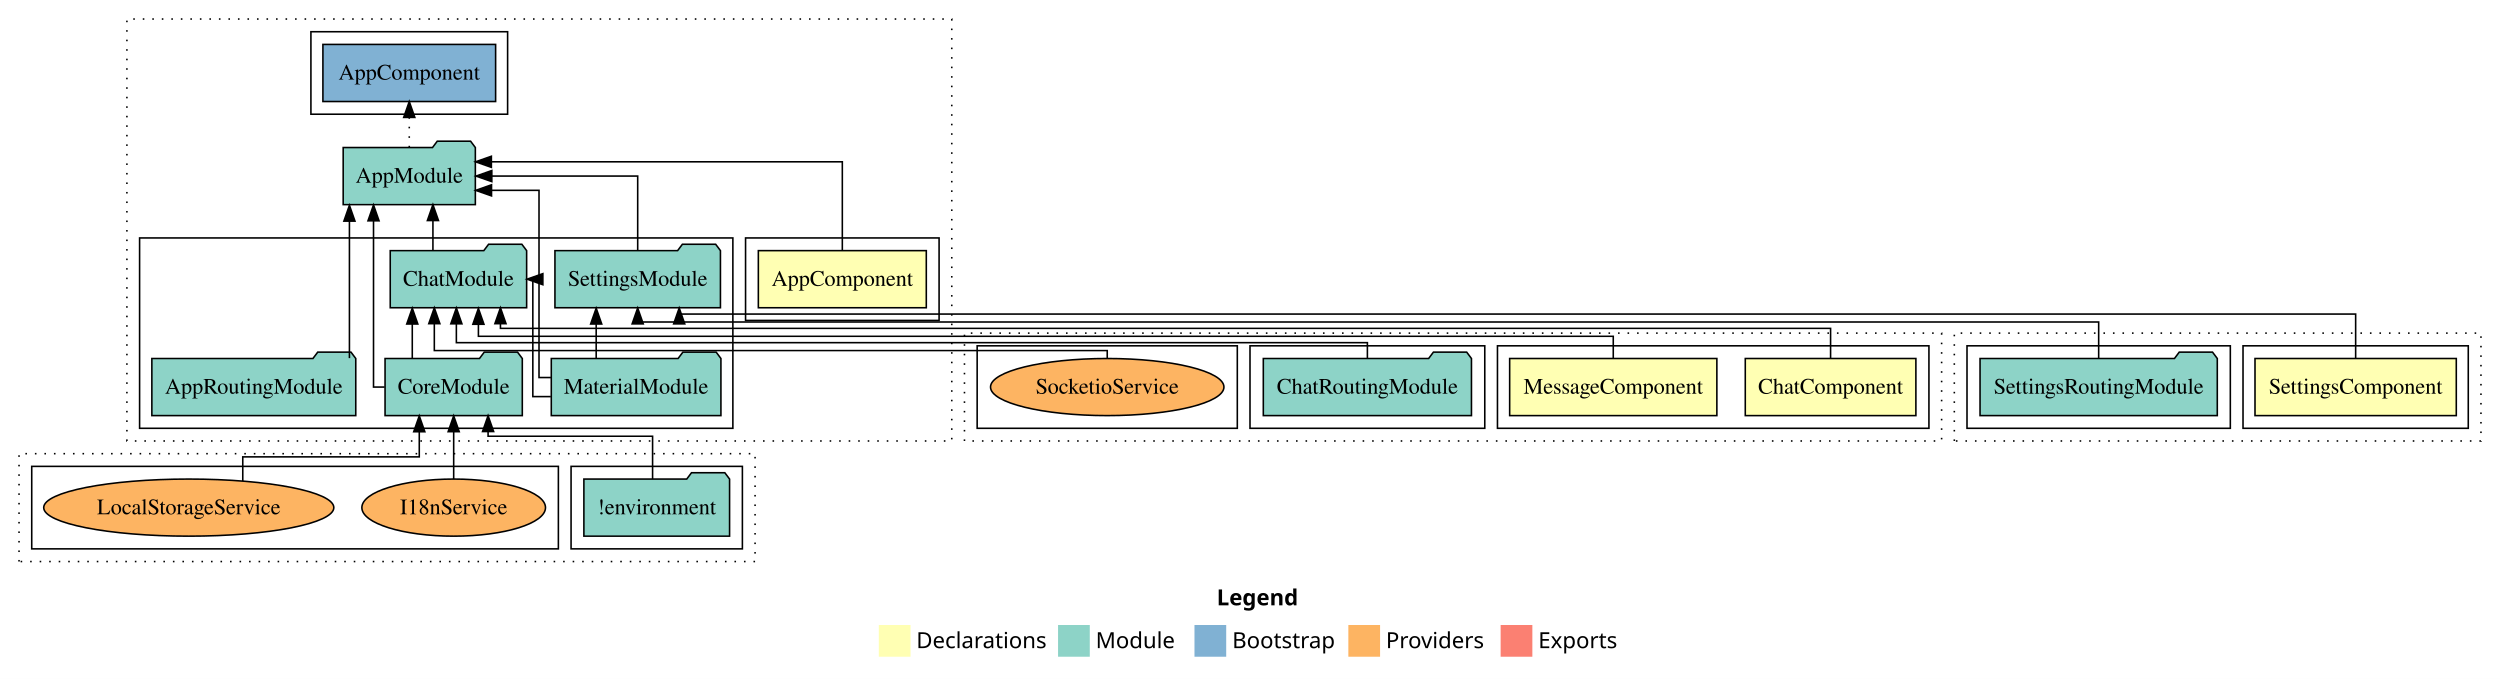
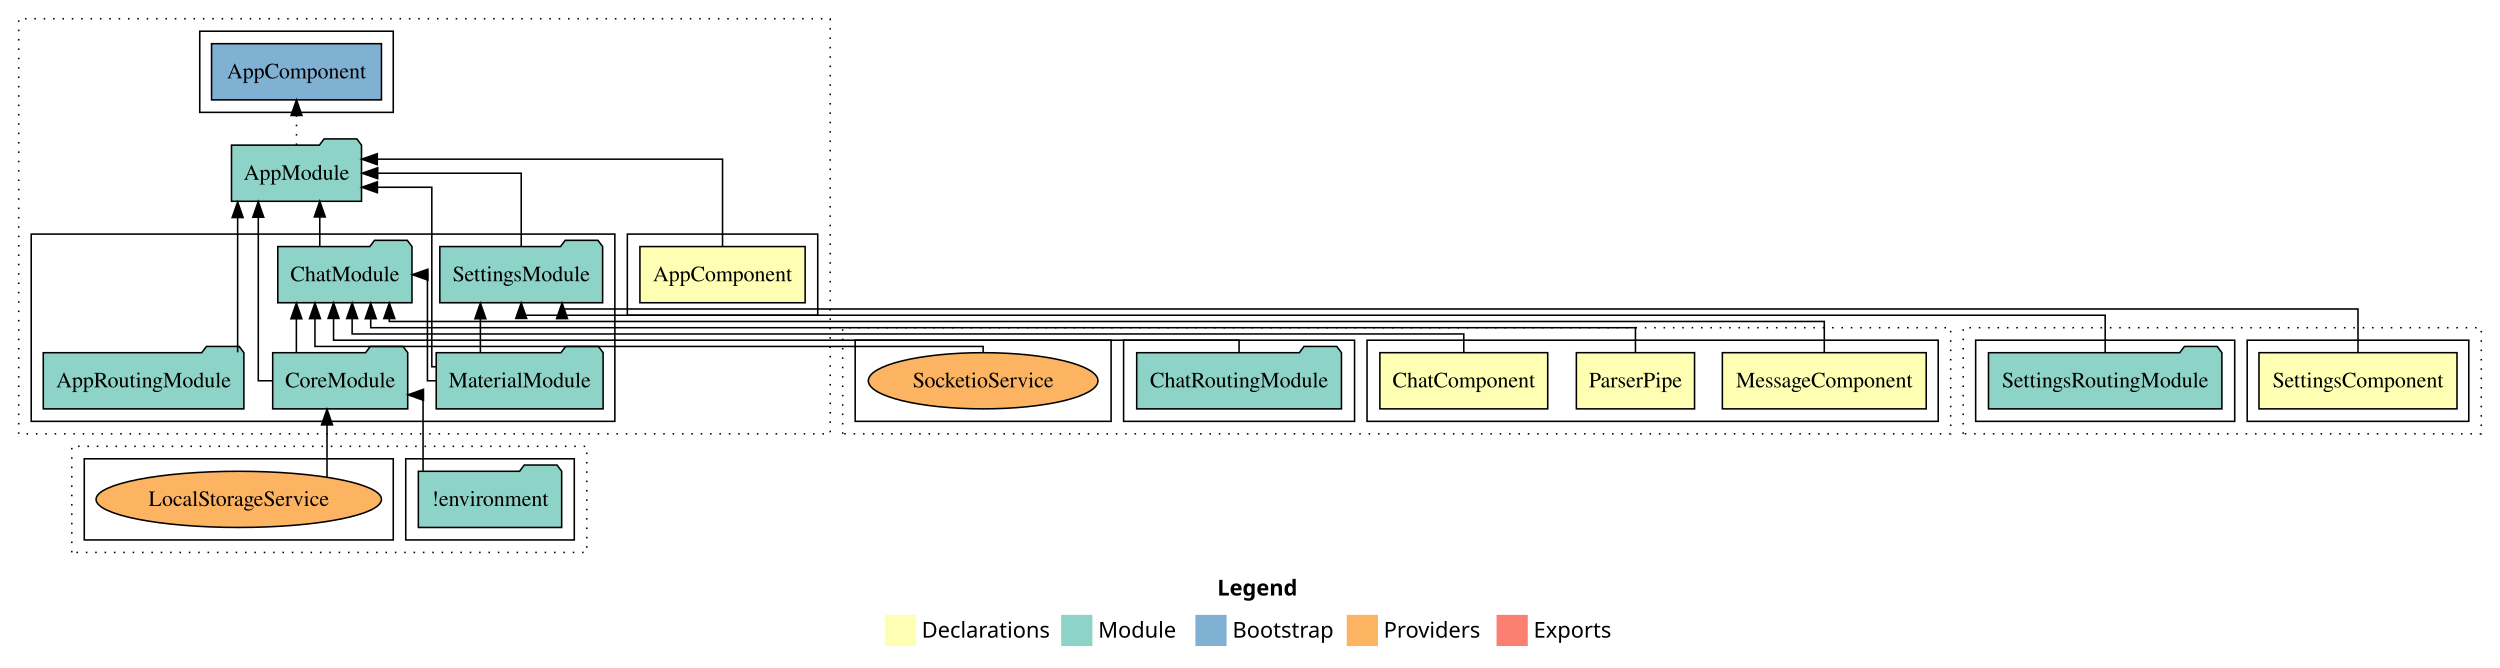
- <svg xmlns="http://www.w3.org/2000/svg" width="1576pt" height="428pt" viewBox="0.00 0.00 1576.00 428.00">
+ <svg xmlns="http://www.w3.org/2000/svg" width="1602pt" height="428pt" viewBox="0.00 0.00 1602.00 428.00">
  <g id="graph0" class="graph" transform="scale(1 1) rotate(0) translate(4 424)">
-     <polygon fill="#ffffff" stroke="transparent" points="-4,4 -4,-424 1572,-424 1572,4 -4,4" />
-     <text text-anchor="start" x="763.009" y="-42.4" font-family="sans-serif" font-weight="bold" font-size="14.00" fill="#000000">Legend</text>
-     <polygon fill="#ffffb3" stroke="transparent" points="550,-10 550,-30 570,-30 570,-10 550,-10" />
-     <text text-anchor="start" x="573.629" y="-15.4" font-family="sans-serif" font-size="14.00" fill="#000000">  Declarations</text>
-     <polygon fill="#8dd3c7" stroke="transparent" points="663,-10 663,-30 683,-30 683,-10 663,-10" />
-     <text text-anchor="start" x="686.725" y="-15.4" font-family="sans-serif" font-size="14.00" fill="#000000">  Module</text>
-     <polygon fill="#80b1d3" stroke="transparent" points="749,-10 749,-30 769,-30 769,-10 749,-10" />
-     <text text-anchor="start" x="772.781" y="-15.4" font-family="sans-serif" font-size="14.00" fill="#000000">  Bootstrap</text>
-     <polygon fill="#fdb462" stroke="transparent" points="846,-10 846,-30 866,-30 866,-10 846,-10" />
-     <text text-anchor="start" x="869.673" y="-15.4" font-family="sans-serif" font-size="14.00" fill="#000000">  Providers</text>
-     <polygon fill="#fb8072" stroke="transparent" points="942,-10 942,-30 962,-30 962,-10 942,-10" />
-     <text text-anchor="start" x="965.726" y="-15.4" font-family="sans-serif" font-size="14.00" fill="#000000">  Exports</text>
+     <polygon fill="#ffffff" stroke="transparent" points="-4,4 -4,-424 1598,-424 1598,4 -4,4" />
+     <text text-anchor="start" x="776.009" y="-42.4" font-family="sans-serif" font-weight="bold" font-size="14.00" fill="#000000">Legend</text>
+     <polygon fill="#ffffb3" stroke="transparent" points="563,-10 563,-30 583,-30 583,-10 563,-10" />
+     <text text-anchor="start" x="586.629" y="-15.4" font-family="sans-serif" font-size="14.00" fill="#000000">  Declarations</text>
+     <polygon fill="#8dd3c7" stroke="transparent" points="676,-10 676,-30 696,-30 696,-10 676,-10" />
+     <text text-anchor="start" x="699.725" y="-15.4" font-family="sans-serif" font-size="14.00" fill="#000000">  Module</text>
+     <polygon fill="#80b1d3" stroke="transparent" points="762,-10 762,-30 782,-30 782,-10 762,-10" />
+     <text text-anchor="start" x="785.781" y="-15.4" font-family="sans-serif" font-size="14.00" fill="#000000">  Bootstrap</text>
+     <polygon fill="#fdb462" stroke="transparent" points="859,-10 859,-30 879,-30 879,-10 859,-10" />
+     <text text-anchor="start" x="882.673" y="-15.4" font-family="sans-serif" font-size="14.00" fill="#000000">  Providers</text>
+     <polygon fill="#fb8072" stroke="transparent" points="955,-10 955,-30 975,-30 975,-10 955,-10" />
+     <text text-anchor="start" x="978.726" y="-15.4" font-family="sans-serif" font-size="14.00" fill="#000000">  Exports</text>
    <g id="clust1" class="cluster">
-       <polygon fill="none" stroke="#000000" stroke-dasharray="1,5" points="76,-146 76,-412 596,-412 596,-146 76,-146" />
+       <polygon fill="none" stroke="#000000" stroke-dasharray="1,5" points="8,-146 8,-412 528,-412 528,-146 8,-146" />
    </g>
    <g id="clust2" class="cluster">
-       <polygon fill="none" stroke="#000000" points="466,-222 466,-274 588,-274 588,-222 466,-222" />
+       <polygon fill="none" stroke="#000000" points="398,-222 398,-274 520,-274 520,-222 398,-222" />
    </g>
    <g id="clust4" class="cluster">
-       <polygon fill="none" stroke="#000000" points="84,-154 84,-274 458,-274 458,-154 84,-154" />
+       <polygon fill="none" stroke="#000000" points="16,-154 16,-274 390,-274 390,-154 16,-154" />
    </g>
    <g id="clust6" class="cluster">
-       <polygon fill="none" stroke="#000000" points="192,-352 192,-404 316,-404 316,-352 192,-352" />
+       <polygon fill="none" stroke="#000000" points="124,-352 124,-404 248,-404 248,-352 124,-352" />
    </g>
    <g id="clust14" class="cluster">
-       <polygon fill="none" stroke="#000000" stroke-dasharray="1,5" points="604,-146 604,-214 1220,-214 1220,-146 604,-146" />
+       <polygon fill="none" stroke="#000000" stroke-dasharray="1,5" points="536,-146 536,-214 1246,-214 1246,-146 536,-146" />
    </g>
    <g id="clust15" class="cluster">
-       <polygon fill="none" stroke="#000000" points="940,-154 940,-206 1212,-206 1212,-154 940,-154" />
-     </g>
-     <g id="clust18" class="cluster">
-       <polygon fill="none" stroke="#000000" points="784,-154 784,-206 932,-206 932,-154 784,-154" />
-     </g>
-     <g id="clust21" class="cluster">
-       <polygon fill="none" stroke="#000000" points="612,-154 612,-206 776,-206 776,-154 612,-154" />
-     </g>
-     <g id="clust28" class="cluster">
-       <polygon fill="none" stroke="#000000" stroke-dasharray="1,5" points="8,-70 8,-138 472,-138 472,-70 8,-70" />
-     </g>
-     <g id="clust30" class="cluster">
-       <polygon fill="none" stroke="#000000" points="356,-78 356,-130 464,-130 464,-78 356,-78" />
-     </g>
-     <g id="clust33" class="cluster">
-       <polygon fill="none" stroke="#000000" points="16,-78 16,-130 348,-130 348,-78 16,-78" />
-     </g>
-     <g id="clust40" class="cluster">
-       <polygon fill="none" stroke="#000000" stroke-dasharray="1,5" points="1228,-146 1228,-214 1560,-214 1560,-146 1228,-146" />
+       <polygon fill="none" stroke="#000000" points="872,-154 872,-206 1238,-206 1238,-154 872,-154" />
+     </g>
+     <g id="clust19" class="cluster">
+       <polygon fill="none" stroke="#000000" points="716,-154 716,-206 864,-206 864,-154 716,-154" />
+     </g>
+     <g id="clust22" class="cluster">
+       <polygon fill="none" stroke="#000000" points="544,-154 544,-206 708,-206 708,-154 544,-154" />
+     </g>
+     <g id="clust29" class="cluster">
+       <polygon fill="none" stroke="#000000" stroke-dasharray="1,5" points="42,-70 42,-138 372,-138 372,-70 42,-70" />
+     </g>
+     <g id="clust31" class="cluster">
+       <polygon fill="none" stroke="#000000" points="256,-78 256,-130 364,-130 364,-78 256,-78" />
+     </g>
+     <g id="clust34" class="cluster">
+       <polygon fill="none" stroke="#000000" points="50,-78 50,-130 248,-130 248,-78 50,-78" />
    </g>
    <g id="clust41" class="cluster">
-       <polygon fill="none" stroke="#000000" points="1410,-154 1410,-206 1552,-206 1552,-154 1410,-154" />
-     </g>
-     <g id="clust43" class="cluster">
-       <polygon fill="none" stroke="#000000" points="1236,-154 1236,-206 1402,-206 1402,-154 1236,-154" />
+       <polygon fill="none" stroke="#000000" stroke-dasharray="1,5" points="1254,-146 1254,-214 1586,-214 1586,-146 1254,-146" />
+     </g>
+     <g id="clust42" class="cluster">
+       <polygon fill="none" stroke="#000000" points="1436,-154 1436,-206 1578,-206 1578,-154 1436,-154" />
+     </g>
+     <g id="clust44" class="cluster">
+       <polygon fill="none" stroke="#000000" points="1262,-154 1262,-206 1428,-206 1428,-154 1262,-154" />
    </g>
    <g id="node1" class="node">
-       <polygon fill="#ffffb3" stroke="#000000" points="579.94,-266 474.06,-266 474.06,-230 579.94,-230 579.94,-266" />
-       <text text-anchor="middle" x="527" y="-243.8" font-family="Times,serif" font-size="14.00" fill="#000000">AppComponent</text>
+       <polygon fill="#ffffb3" stroke="#000000" points="511.94,-266 406.06,-266 406.06,-230 511.94,-230 511.94,-266" />
+       <text text-anchor="middle" x="459" y="-243.8" font-family="Times,serif" font-size="14.00" fill="#000000">AppComponent</text>
    </g>
    <g id="node2" class="node">
-       <polygon fill="#8dd3c7" stroke="#000000" points="295.657,-331 292.657,-335 271.657,-335 268.657,-331 212.343,-331 212.343,-295 295.657,-295 295.657,-331" />
-       <text text-anchor="middle" x="254" y="-308.8" font-family="Times,serif" font-size="14.00" fill="#000000">AppModule</text>
+       <polygon fill="#8dd3c7" stroke="#000000" points="227.657,-331 224.657,-335 203.657,-335 200.657,-331 144.343,-331 144.343,-295 227.657,-295 227.657,-331" />
+       <text text-anchor="middle" x="186" y="-308.8" font-family="Times,serif" font-size="14.00" fill="#000000">AppModule</text>
    </g>
    <g id="edge1" class="edge">
-       <path fill="none" stroke="#000000" d="M527,-266.292C527,-288.206 527,-322 527,-322 527,-322 305.76,-322 305.76,-322" />
-       <polygon fill="#000000" stroke="#000000" points="305.76,-318.5 295.76,-322 305.76,-325.5 305.76,-318.5" />
+       <path fill="none" stroke="#000000" d="M459,-266.292C459,-288.206 459,-322 459,-322 459,-322 237.76,-322 237.76,-322" />
+       <polygon fill="#000000" stroke="#000000" points="237.76,-318.5 227.76,-322 237.76,-325.5 237.76,-318.5" />
    </g>
    <g id="node8" class="node">
-       <polygon fill="#80b1d3" stroke="#000000" points="308.439,-396 199.561,-396 199.561,-360 308.439,-360 308.439,-396" />
-       <text text-anchor="middle" x="254" y="-373.8" font-family="Times,serif" font-size="14.00" fill="#000000">AppComponent </text>
+       <polygon fill="#80b1d3" stroke="#000000" points="240.439,-396 131.561,-396 131.561,-360 240.439,-360 240.439,-396" />
+       <text text-anchor="middle" x="186" y="-373.8" font-family="Times,serif" font-size="14.00" fill="#000000">AppComponent </text>
    </g>
    <g id="edge7" class="edge">
-       <path fill="none" stroke="#000000" stroke-dasharray="1,5" d="M254,-331.106C254,-331.106 254,-349.991 254,-349.991" />
-       <polygon fill="#000000" stroke="#000000" points="250.5,-349.991 254,-359.991 257.5,-349.991 250.5,-349.991" />
+       <path fill="none" stroke="#000000" stroke-dasharray="1,5" d="M186,-331.106C186,-331.106 186,-349.991 186,-349.991" />
+       <polygon fill="#000000" stroke="#000000" points="182.5,-349.991 186,-359.991 189.5,-349.991 182.5,-349.991" />
    </g>
    <g id="node3" class="node">
-       <polygon fill="#8dd3c7" stroke="#000000" points="220.274,-198 217.274,-202 196.274,-202 193.274,-198 91.726,-198 91.726,-162 220.274,-162 220.274,-198" />
-       <text text-anchor="middle" x="156" y="-175.8" font-family="Times,serif" font-size="14.00" fill="#000000">AppRoutingModule</text>
+       <polygon fill="#8dd3c7" stroke="#000000" points="152.274,-198 149.274,-202 128.274,-202 125.274,-198 23.726,-198 23.726,-162 152.274,-162 152.274,-198" />
+       <text text-anchor="middle" x="88" y="-175.8" font-family="Times,serif" font-size="14.00" fill="#000000">AppRoutingModule</text>
    </g>
    <g id="edge2" class="edge">
-       <path fill="none" stroke="#000000" d="M216.28,-198.214C216.28,-198.214 216.28,-284.579 216.28,-284.579" />
-       <polygon fill="#000000" stroke="#000000" points="212.78,-284.579 216.28,-294.579 219.78,-284.579 212.78,-284.579" />
+       <path fill="none" stroke="#000000" d="M148.28,-198.214C148.28,-198.214 148.28,-284.579 148.28,-284.579" />
+       <polygon fill="#000000" stroke="#000000" points="144.78,-284.579 148.28,-294.579 151.78,-284.579 144.78,-284.579" />
    </g>
    <g id="node4" class="node">
-       <polygon fill="#8dd3c7" stroke="#000000" points="327.992,-266 324.992,-270 303.992,-270 300.992,-266 242.008,-266 242.008,-230 327.992,-230 327.992,-266" />
-       <text text-anchor="middle" x="285" y="-243.8" font-family="Times,serif" font-size="14.00" fill="#000000">ChatModule</text>
+       <polygon fill="#8dd3c7" stroke="#000000" points="259.992,-266 256.992,-270 235.992,-270 232.992,-266 174.008,-266 174.008,-230 259.992,-230 259.992,-266" />
+       <text text-anchor="middle" x="217" y="-243.8" font-family="Times,serif" font-size="14.00" fill="#000000">ChatModule</text>
    </g>
    <g id="edge3" class="edge">
-       <path fill="none" stroke="#000000" d="M268.916,-266.106C268.916,-266.106 268.916,-284.991 268.916,-284.991" />
-       <polygon fill="#000000" stroke="#000000" points="265.416,-284.991 268.916,-294.991 272.416,-284.991 265.416,-284.991" />
+       <path fill="none" stroke="#000000" d="M200.916,-266.106C200.916,-266.106 200.916,-284.991 200.916,-284.991" />
+       <polygon fill="#000000" stroke="#000000" points="197.416,-284.991 200.916,-294.991 204.416,-284.991 197.416,-284.991" />
    </g>
    <g id="node5" class="node">
-       <polygon fill="#8dd3c7" stroke="#000000" points="325.262,-198 322.262,-202 301.262,-202 298.262,-198 238.738,-198 238.738,-162 325.262,-162 325.262,-198" />
-       <text text-anchor="middle" x="282" y="-175.8" font-family="Times,serif" font-size="14.00" fill="#000000">CoreModule</text>
+       <polygon fill="#8dd3c7" stroke="#000000" points="257.262,-198 254.262,-202 233.262,-202 230.262,-198 170.738,-198 170.738,-162 257.262,-162 257.262,-198" />
+       <text text-anchor="middle" x="214" y="-175.8" font-family="Times,serif" font-size="14.00" fill="#000000">CoreModule</text>
    </g>
    <g id="edge4" class="edge">
-       <path fill="none" stroke="#000000" d="M238.49,-180C234.24,-180 231.464,-180 231.464,-180 231.464,-180 231.464,-284.786 231.464,-284.786" />
-       <polygon fill="#000000" stroke="#000000" points="227.964,-284.786 231.464,-294.786 234.964,-284.786 227.964,-284.786" />
+       <path fill="none" stroke="#000000" d="M170.647,-180C165.207,-180 161.503,-180 161.503,-180 161.503,-180 161.503,-284.786 161.503,-284.786" />
+       <polygon fill="#000000" stroke="#000000" points="158.003,-284.786 161.503,-294.786 165.003,-284.786 158.003,-284.786" />
+     </g>
+     <g id="edge12" class="edge">
+       <path fill="none" stroke="#000000" d="M185.915,-198.223C185.915,-198.223 185.915,-219.727 185.915,-219.727" />
+       <polygon fill="#000000" stroke="#000000" points="182.415,-219.727 185.915,-229.727 189.415,-219.727 182.415,-219.727" />
+     </g>
+     <g id="node6" class="node">
+       <polygon fill="#8dd3c7" stroke="#000000" points="382.471,-198 379.471,-202 358.471,-202 355.471,-198 275.529,-198 275.529,-162 382.471,-162 382.471,-198" />
+       <text text-anchor="middle" x="329" y="-175.8" font-family="Times,serif" font-size="14.00" fill="#000000">MaterialModule</text>
+     </g>
+     <g id="edge5" class="edge">
+       <path fill="none" stroke="#000000" d="M275.423,-189C273.701,-189 272.708,-189 272.708,-189 272.708,-189 272.708,-304 272.708,-304 272.708,-304 237.83,-304 237.83,-304" />
+       <polygon fill="#000000" stroke="#000000" points="237.83,-300.5 227.83,-304 237.83,-307.5 237.83,-300.5" />
+     </g>
+     <g id="edge13" class="edge">
+       <path fill="none" stroke="#000000" d="M275.356,-180C271.979,-180 269.902,-180 269.902,-180 269.902,-180 269.902,-248 269.902,-248 269.902,-248 268.932,-248 268.932,-248" />
+       <polygon fill="#000000" stroke="#000000" points="270.199,-244.5 260.199,-248 270.199,-251.5 270.199,-244.5" />
+     </g>
+     <g id="node7" class="node">
+       <polygon fill="#8dd3c7" stroke="#000000" points="382.164,-266 379.164,-270 358.164,-270 355.164,-266 277.836,-266 277.836,-230 382.164,-230 382.164,-266" />
+       <text text-anchor="middle" x="330" y="-243.8" font-family="Times,serif" font-size="14.00" fill="#000000">SettingsModule</text>
+     </g>
+     <g id="edge18" class="edge">
+       <path fill="none" stroke="#000000" d="M303.834,-198.223C303.834,-198.223 303.834,-219.727 303.834,-219.727" />
+       <polygon fill="#000000" stroke="#000000" points="300.334,-219.727 303.834,-229.727 307.334,-219.727 300.334,-219.727" />
+     </g>
+     <g id="edge6" class="edge">
+       <path fill="none" stroke="#000000" d="M330,-266.106C330,-285.339 330,-313 330,-313 330,-313 238.038,-313 238.038,-313" />
+       <polygon fill="#000000" stroke="#000000" points="238.038,-309.5 228.038,-313 238.038,-316.5 238.038,-309.5" />
+     </g>
+     <g id="node9" class="node">
+       <polygon fill="#ffffb3" stroke="#000000" points="987.774,-198 880.226,-198 880.226,-162 987.774,-162 987.774,-198" />
+       <text text-anchor="middle" x="934" y="-175.8" font-family="Times,serif" font-size="14.00" fill="#000000">ChatComponent</text>
+     </g>
+     <g id="edge8" class="edge">
+       <path fill="none" stroke="#000000" d="M934,-198.143C934,-204.461 934,-210 934,-210 934,-210 221.648,-210 221.648,-210 221.648,-210 221.648,-219.89 221.648,-219.89" />
+       <polygon fill="#000000" stroke="#000000" points="218.148,-219.89 221.648,-229.89 225.148,-219.89 218.148,-219.89" />
+     </g>
+     <g id="node10" class="node">
+       <polygon fill="#ffffb3" stroke="#000000" points="1230.31,-198 1099.69,-198 1099.69,-162 1230.31,-162 1230.31,-198" />
+       <text text-anchor="middle" x="1165" y="-175.8" font-family="Times,serif" font-size="14.00" fill="#000000">MessageComponent</text>
+     </g>
+     <g id="edge9" class="edge">
+       <path fill="none" stroke="#000000" d="M1165,-198.11C1165,-207.897 1165,-218 1165,-218 1165,-218 245.47,-218 245.47,-218 245.47,-218 245.47,-219.857 245.47,-219.857" />
+       <polygon fill="#000000" stroke="#000000" points="241.97,-219.857 245.47,-229.857 248.97,-219.857 241.97,-219.857" />
+     </g>
+     <g id="node11" class="node">
+       <polygon fill="#ffffb3" stroke="#000000" points="1081.866,-198 1006.135,-198 1006.135,-162 1081.866,-162 1081.866,-198" />
+       <text text-anchor="middle" x="1044" y="-175.8" font-family="Times,serif" font-size="14.00" fill="#000000">ParserPipe</text>
+     </g>
+     <g id="edge10" class="edge">
+       <path fill="none" stroke="#000000" d="M1044,-198.194C1044,-206.278 1044,-214 1044,-214 1044,-214 233.559,-214 233.559,-214 233.559,-214 233.559,-219.806 233.559,-219.806" />
+       <polygon fill="#000000" stroke="#000000" points="230.059,-219.805 233.559,-229.806 237.059,-219.806 230.059,-219.805" />
+     </g>
+     <g id="node12" class="node">
+       <polygon fill="#8dd3c7" stroke="#000000" points="855.609,-198 852.609,-202 831.609,-202 828.609,-198 724.391,-198 724.391,-162 855.609,-162 855.609,-198" />
+       <text text-anchor="middle" x="790" y="-175.8" font-family="Times,serif" font-size="14.00" fill="#000000">ChatRoutingModule</text>
    </g>
    <g id="edge11" class="edge">
-       <path fill="none" stroke="#000000" d="M255.9,-198.223C255.9,-198.223 255.9,-219.727 255.9,-219.727" />
-       <polygon fill="#000000" stroke="#000000" points="252.4,-219.727 255.9,-229.727 259.4,-219.727 252.4,-219.727" />
-     </g>
-     <g id="node6" class="node">
-       <polygon fill="#8dd3c7" stroke="#000000" points="450.471,-198 447.471,-202 426.471,-202 423.471,-198 343.529,-198 343.529,-162 450.471,-162 450.471,-198" />
-       <text text-anchor="middle" x="397" y="-175.8" font-family="Times,serif" font-size="14.00" fill="#000000">MaterialModule</text>
-     </g>
-     <g id="edge5" class="edge">
-       <path fill="none" stroke="#000000" d="M343.298,-186C338.722,-186 335.793,-186 335.793,-186 335.793,-186 335.793,-304 335.793,-304 335.793,-304 305.855,-304 305.855,-304" />
-       <polygon fill="#000000" stroke="#000000" points="305.855,-300.5 295.855,-304 305.855,-307.5 305.855,-300.5" />
-     </g>
-     <g id="edge12" class="edge">
-       <path fill="none" stroke="#000000" d="M343.235,-174C336.488,-174 331.895,-174 331.895,-174 331.895,-174 331.895,-248 331.895,-248 331.895,-248 331.527,-248 331.527,-248" />
-       <polygon fill="#000000" stroke="#000000" points="338.215,-244.5 328.215,-248 338.215,-251.5 338.215,-244.5" />
-     </g>
-     <g id="node7" class="node">
-       <polygon fill="#8dd3c7" stroke="#000000" points="450.164,-266 447.164,-270 426.164,-270 423.164,-266 345.836,-266 345.836,-230 450.164,-230 450.164,-266" />
-       <text text-anchor="middle" x="398" y="-243.8" font-family="Times,serif" font-size="14.00" fill="#000000">SettingsModule</text>
-     </g>
-     <g id="edge18" class="edge">
-       <path fill="none" stroke="#000000" d="M371.834,-198.223C371.834,-198.223 371.834,-219.727 371.834,-219.727" />
-       <polygon fill="#000000" stroke="#000000" points="368.334,-219.727 371.834,-229.727 375.334,-219.727 368.334,-219.727" />
-     </g>
-     <g id="edge6" class="edge">
-       <path fill="none" stroke="#000000" d="M398,-266.106C398,-285.339 398,-313 398,-313 398,-313 306.038,-313 306.038,-313" />
-       <polygon fill="#000000" stroke="#000000" points="306.038,-309.5 296.038,-313 306.038,-316.5 306.038,-309.5" />
-     </g>
-     <g id="node9" class="node">
-       <polygon fill="#ffffb3" stroke="#000000" points="1203.774,-198 1096.226,-198 1096.226,-162 1203.774,-162 1203.774,-198" />
-       <text text-anchor="middle" x="1150" y="-175.8" font-family="Times,serif" font-size="14.00" fill="#000000">ChatComponent</text>
-     </g>
-     <g id="edge8" class="edge">
-       <path fill="none" stroke="#000000" d="M1150,-198.066C1150,-207.459 1150,-217 1150,-217 1150,-217 311.485,-217 311.485,-217 311.485,-217 311.485,-219.967 311.485,-219.967" />
-       <polygon fill="#000000" stroke="#000000" points="307.985,-219.967 311.485,-229.967 314.985,-219.967 307.985,-219.967" />
-     </g>
-     <g id="node10" class="node">
-       <polygon fill="#ffffb3" stroke="#000000" points="1078.31,-198 947.69,-198 947.69,-162 1078.31,-162 1078.31,-198" />
-       <text text-anchor="middle" x="1013" y="-175.8" font-family="Times,serif" font-size="14.00" fill="#000000">MessageComponent</text>
-     </g>
-     <g id="edge9" class="edge">
-       <path fill="none" stroke="#000000" d="M1013,-198.243C1013,-205.43 1013,-212 1013,-212 1013,-212 297.589,-212 297.589,-212 297.589,-212 297.589,-219.578 297.589,-219.578" />
-       <polygon fill="#000000" stroke="#000000" points="294.089,-219.578 297.589,-229.578 301.089,-219.578 294.089,-219.578" />
-     </g>
-     <g id="node11" class="node">
-       <polygon fill="#8dd3c7" stroke="#000000" points="923.609,-198 920.609,-202 899.609,-202 896.609,-198 792.391,-198 792.391,-162 923.609,-162 923.609,-198" />
-       <text text-anchor="middle" x="858" y="-175.8" font-family="Times,serif" font-size="14.00" fill="#000000">ChatRoutingModule</text>
-     </g>
-     <g id="edge10" class="edge">
-       <path fill="none" stroke="#000000" d="M858,-198.207C858,-203.555 858,-208 858,-208 858,-208 283.692,-208 283.692,-208 283.692,-208 283.692,-219.873 283.692,-219.873" />
-       <polygon fill="#000000" stroke="#000000" points="280.193,-219.873 283.692,-229.873 287.193,-219.873 280.193,-219.873" />
-     </g>
-     <g id="node12" class="node">
-       <ellipse fill="#fdb462" stroke="#000000" cx="694" cy="-180" rx="73.573" ry="18" />
-       <text text-anchor="middle" x="694" y="-175.8" font-family="Times,serif" font-size="14.00" fill="#000000">SocketioService</text>
-     </g>
-     <g id="edge13" class="edge">
-       <path fill="none" stroke="#000000" d="M694,-198.122C694,-200.973 694,-203 694,-203 694,-203 269.796,-203 269.796,-203 269.796,-203 269.796,-219.956 269.796,-219.956" />
-       <polygon fill="#000000" stroke="#000000" points="266.296,-219.956 269.796,-229.956 273.296,-219.956 266.296,-219.956" />
+       <path fill="none" stroke="#000000" d="M790,-198.058C790,-202.494 790,-206 790,-206 790,-206 209.737,-206 209.737,-206 209.737,-206 209.737,-219.945 209.737,-219.945" />
+       <polygon fill="#000000" stroke="#000000" points="206.237,-219.944 209.737,-229.945 213.237,-219.945 206.237,-219.944" />
    </g>
    <g id="node13" class="node">
-       <polygon fill="#8dd3c7" stroke="#000000" points="455.923,-122 452.923,-126 431.923,-126 428.923,-122 364.077,-122 364.077,-86 455.923,-86 455.923,-122" />
-       <text text-anchor="middle" x="410" y="-99.8" font-family="Times,serif" font-size="14.00" fill="#000000">!environment</text>
+       <ellipse fill="#fdb462" stroke="#000000" cx="626" cy="-180" rx="73.573" ry="18" />
+       <text text-anchor="middle" x="626" y="-175.8" font-family="Times,serif" font-size="14.00" fill="#000000">SocketioService</text>
    </g>
    <g id="edge14" class="edge">
-       <path fill="none" stroke="#000000" d="M407.387,-122.044C407.387,-134.563 407.387,-149 407.387,-149 407.387,-149 303.69,-149 303.69,-149 303.69,-149 303.69,-151.967 303.69,-151.967" />
-       <polygon fill="#000000" stroke="#000000" points="300.19,-151.967 303.69,-161.967 307.19,-151.967 300.19,-151.967" />
+       <path fill="none" stroke="#000000" d="M626,-198.168C626,-200.448 626,-202 626,-202 626,-202 197.826,-202 197.826,-202 197.826,-202 197.826,-219.82 197.826,-219.82" />
+       <polygon fill="#000000" stroke="#000000" points="194.326,-219.82 197.826,-229.82 201.326,-219.82 194.326,-219.82" />
    </g>
    <g id="node14" class="node">
-       <ellipse fill="#fdb462" stroke="#000000" cx="282" cy="-104" rx="57.885" ry="18" />
-       <text text-anchor="middle" x="282" y="-99.8" font-family="Times,serif" font-size="14.00" fill="#000000">I18nService</text>
+       <polygon fill="#8dd3c7" stroke="#000000" points="355.923,-122 352.923,-126 331.923,-126 328.923,-122 264.077,-122 264.077,-86 355.923,-86 355.923,-122" />
+       <text text-anchor="middle" x="310" y="-99.8" font-family="Times,serif" font-size="14.00" fill="#000000">!environment</text>
    </g>
    <g id="edge15" class="edge">
-       <path fill="none" stroke="#000000" d="M282,-122.011C282,-122.011 282,-151.855 282,-151.855" />
-       <polygon fill="#000000" stroke="#000000" points="278.5,-151.855 282,-161.855 285.5,-151.855 278.5,-151.855" />
+       <path fill="none" stroke="#000000" d="M267.095,-122.308C267.095,-142.145 267.095,-171 267.095,-171 267.095,-171 266.122,-171 266.122,-171" />
+       <polygon fill="#000000" stroke="#000000" points="267.357,-167.5 257.357,-171 267.357,-174.5 267.357,-167.5" />
    </g>
    <g id="node15" class="node">
-       <ellipse fill="#fdb462" stroke="#000000" cx="115" cy="-104" rx="91.448" ry="18" />
-       <text text-anchor="middle" x="115" y="-99.8" font-family="Times,serif" font-size="14.00" fill="#000000">LocalStorageService</text>
+       <ellipse fill="#fdb462" stroke="#000000" cx="149" cy="-104" rx="91.448" ry="18" />
+       <text text-anchor="middle" x="149" y="-99.8" font-family="Times,serif" font-size="14.00" fill="#000000">LocalStorageService</text>
    </g>
    <g id="edge16" class="edge">
-       <path fill="none" stroke="#000000" d="M149.043,-120.75C149.043,-128.492 149.043,-136 149.043,-136 149.043,-136 260.31,-136 260.31,-136 260.31,-136 260.31,-151.85 260.31,-151.85" />
-       <polygon fill="#000000" stroke="#000000" points="256.81,-151.849 260.31,-161.85 263.81,-151.85 256.81,-151.849" />
+       <path fill="none" stroke="#000000" d="M205.547,-118.295C205.547,-118.295 205.547,-151.734 205.547,-151.734" />
+       <polygon fill="#000000" stroke="#000000" points="202.047,-151.734 205.547,-161.734 209.047,-151.734 202.047,-151.734" />
    </g>
    <g id="node16" class="node">
-       <polygon fill="#ffffb3" stroke="#000000" points="1544.447,-198 1417.553,-198 1417.553,-162 1544.447,-162 1544.447,-198" />
-       <text text-anchor="middle" x="1481" y="-175.8" font-family="Times,serif" font-size="14.00" fill="#000000">SettingsComponent</text>
+       <polygon fill="#ffffb3" stroke="#000000" points="1570.447,-198 1443.553,-198 1443.553,-162 1570.447,-162 1570.447,-198" />
+       <text text-anchor="middle" x="1507" y="-175.8" font-family="Times,serif" font-size="14.00" fill="#000000">SettingsComponent</text>
    </g>
    <g id="edge17" class="edge">
-       <path fill="none" stroke="#000000" d="M1481,-198.18C1481,-211.038 1481,-226 1481,-226 1481,-226 424.166,-226 424.166,-226 424.166,-226 424.166,-226.383 424.166,-226.383" />
-       <polygon fill="#000000" stroke="#000000" points="420.666,-219.832 424.166,-229.832 427.666,-219.832 420.666,-219.832" />
+       <path fill="none" stroke="#000000" d="M1507,-198.18C1507,-211.038 1507,-226 1507,-226 1507,-226 356.166,-226 356.166,-226 356.166,-226 356.166,-226.383 356.166,-226.383" />
+       <polygon fill="#000000" stroke="#000000" points="352.666,-219.832 356.166,-229.832 359.666,-219.832 352.666,-219.832" />
    </g>
    <g id="node17" class="node">
-       <polygon fill="#8dd3c7" stroke="#000000" points="1393.781,-198 1390.781,-202 1369.781,-202 1366.781,-198 1244.219,-198 1244.219,-162 1393.781,-162 1393.781,-198" />
-       <text text-anchor="middle" x="1319" y="-175.8" font-family="Times,serif" font-size="14.00" fill="#000000">SettingsRoutingModule</text>
+       <polygon fill="#8dd3c7" stroke="#000000" points="1419.781,-198 1416.781,-202 1395.781,-202 1392.781,-198 1270.219,-198 1270.219,-162 1419.781,-162 1419.781,-198" />
+       <text text-anchor="middle" x="1345" y="-175.8" font-family="Times,serif" font-size="14.00" fill="#000000">SettingsRoutingModule</text>
    </g>
    <g id="edge19" class="edge">
-       <path fill="none" stroke="#000000" d="M1319,-198.102C1319,-209.086 1319,-221 1319,-221 1319,-221 398,-221 398,-221 398,-221 398,-221.884 398,-221.884" />
-       <polygon fill="#000000" stroke="#000000" points="394.5,-219.841 398,-229.841 401.5,-219.841 394.5,-219.841" />
+       <path fill="none" stroke="#000000" d="M1345,-198.055C1345,-209.439 1345,-222 1345,-222 1345,-222 330,-222 330,-222 330,-222 330,-222.794 330,-222.794" />
+       <polygon fill="#000000" stroke="#000000" points="326.5,-219.942 330,-229.942 333.5,-219.942 326.5,-219.942" />
    </g>
  </g>
</svg>
